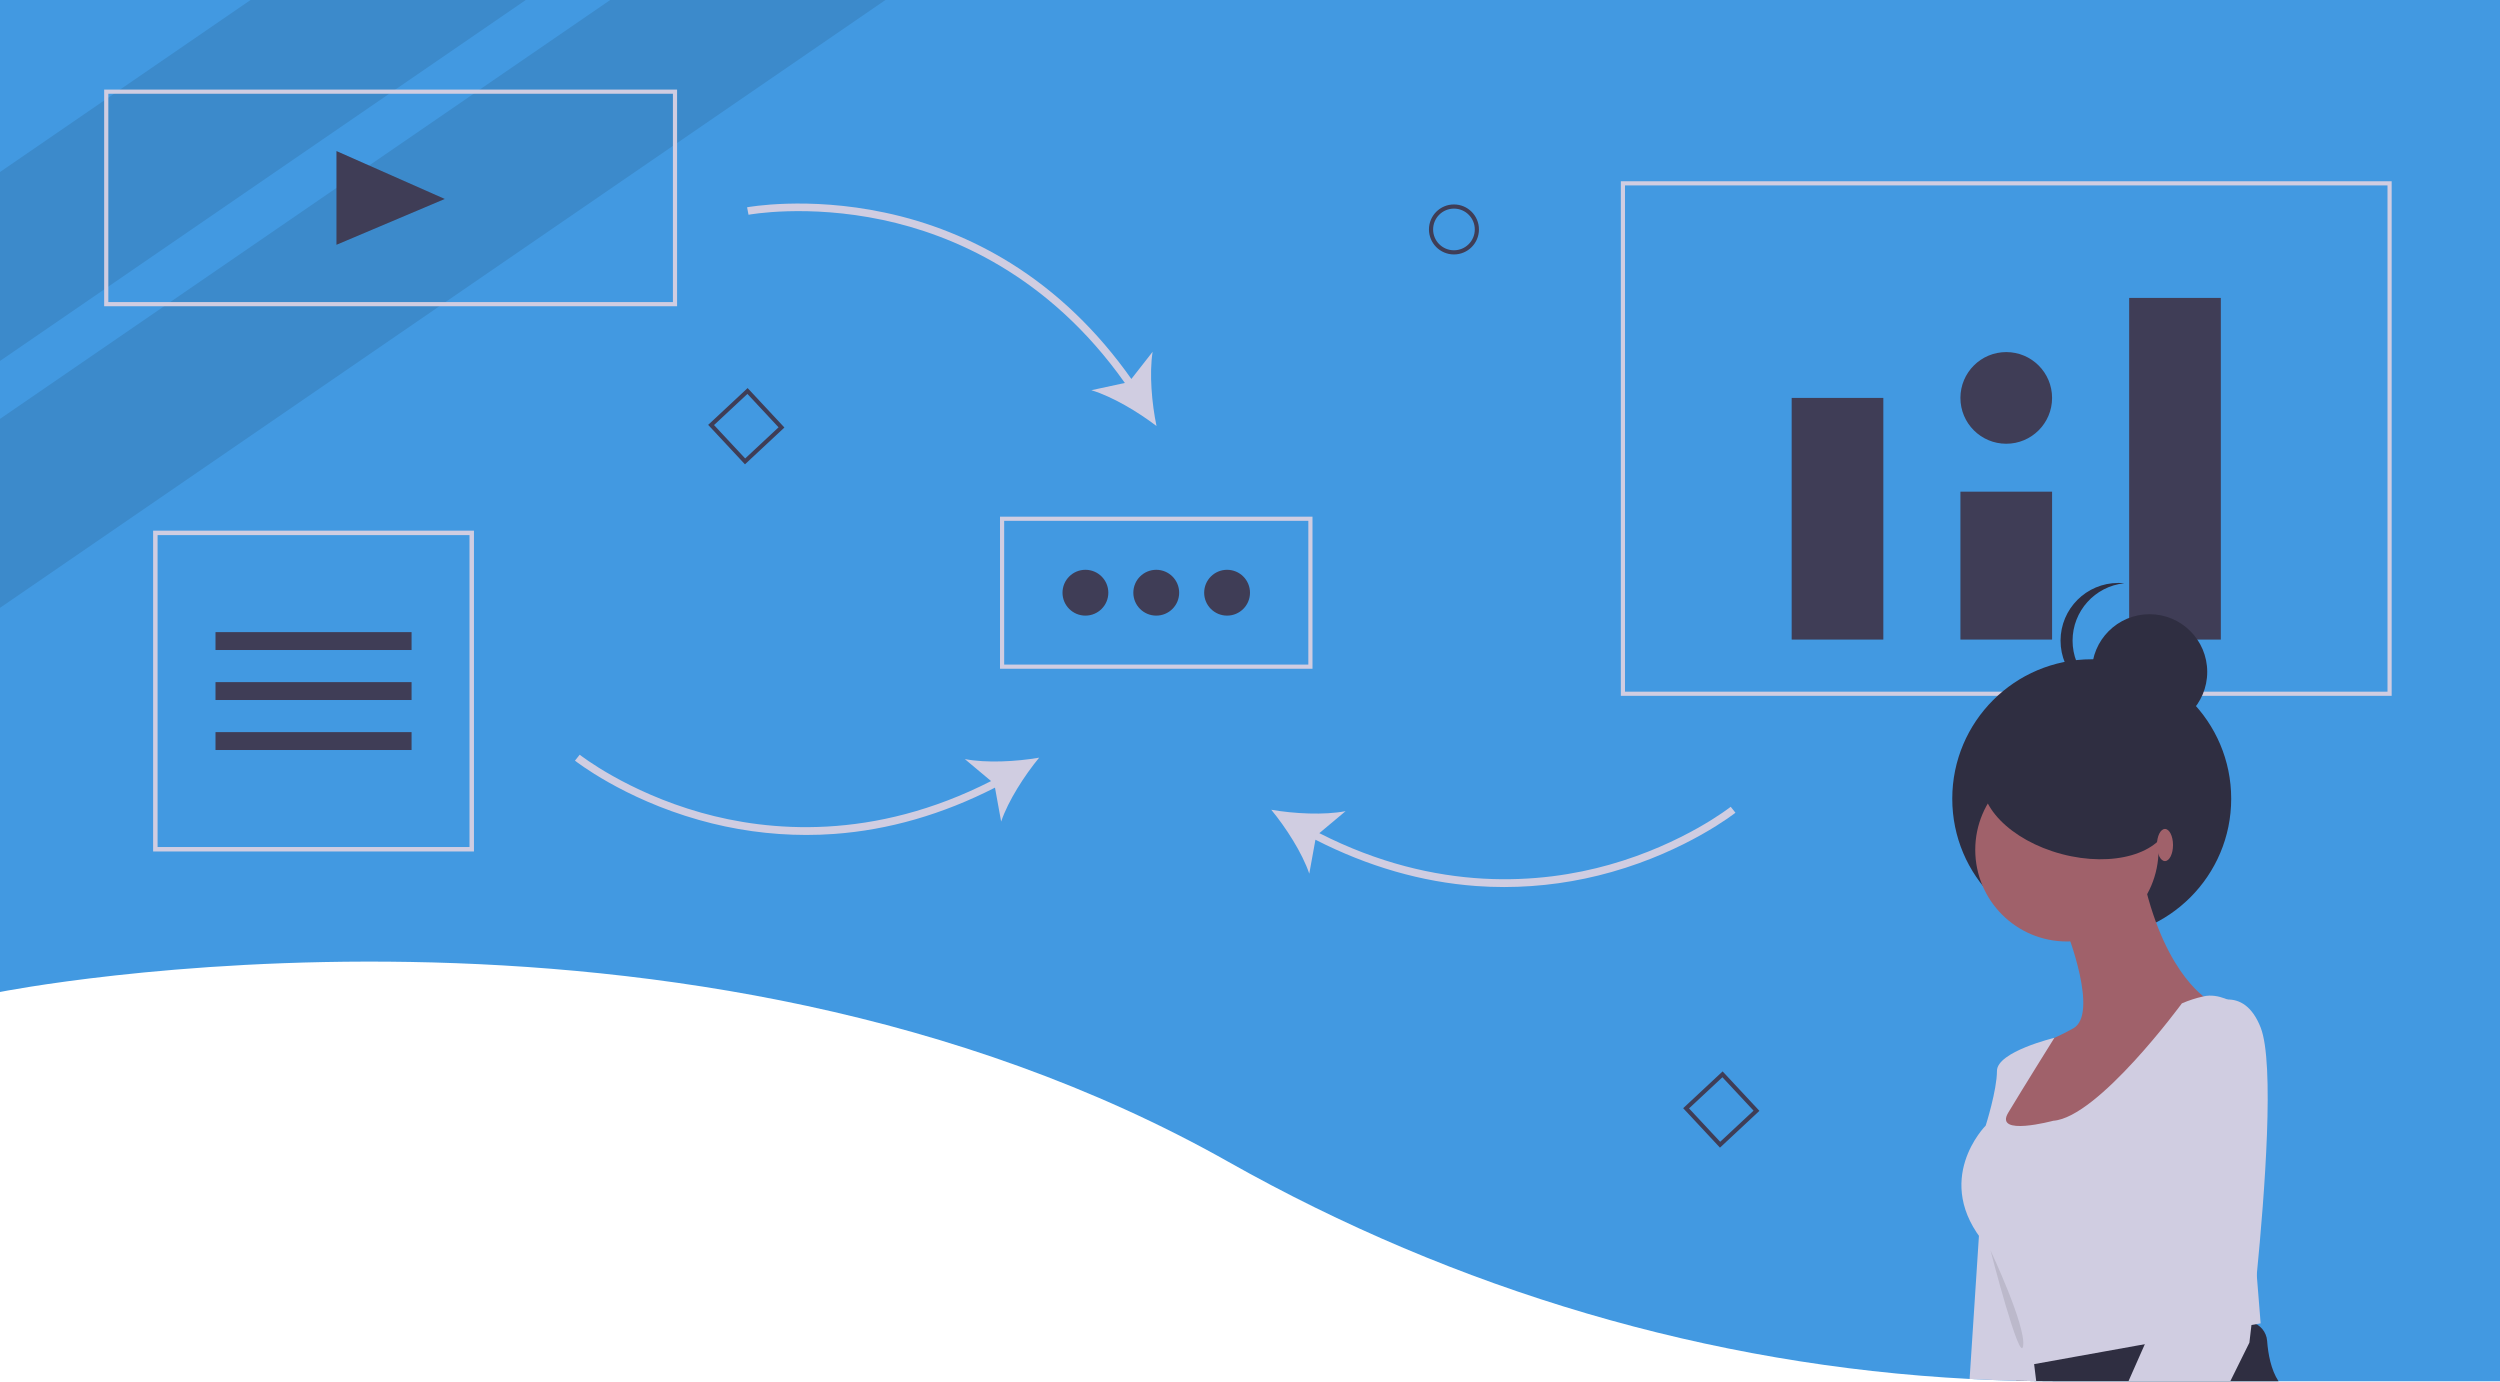
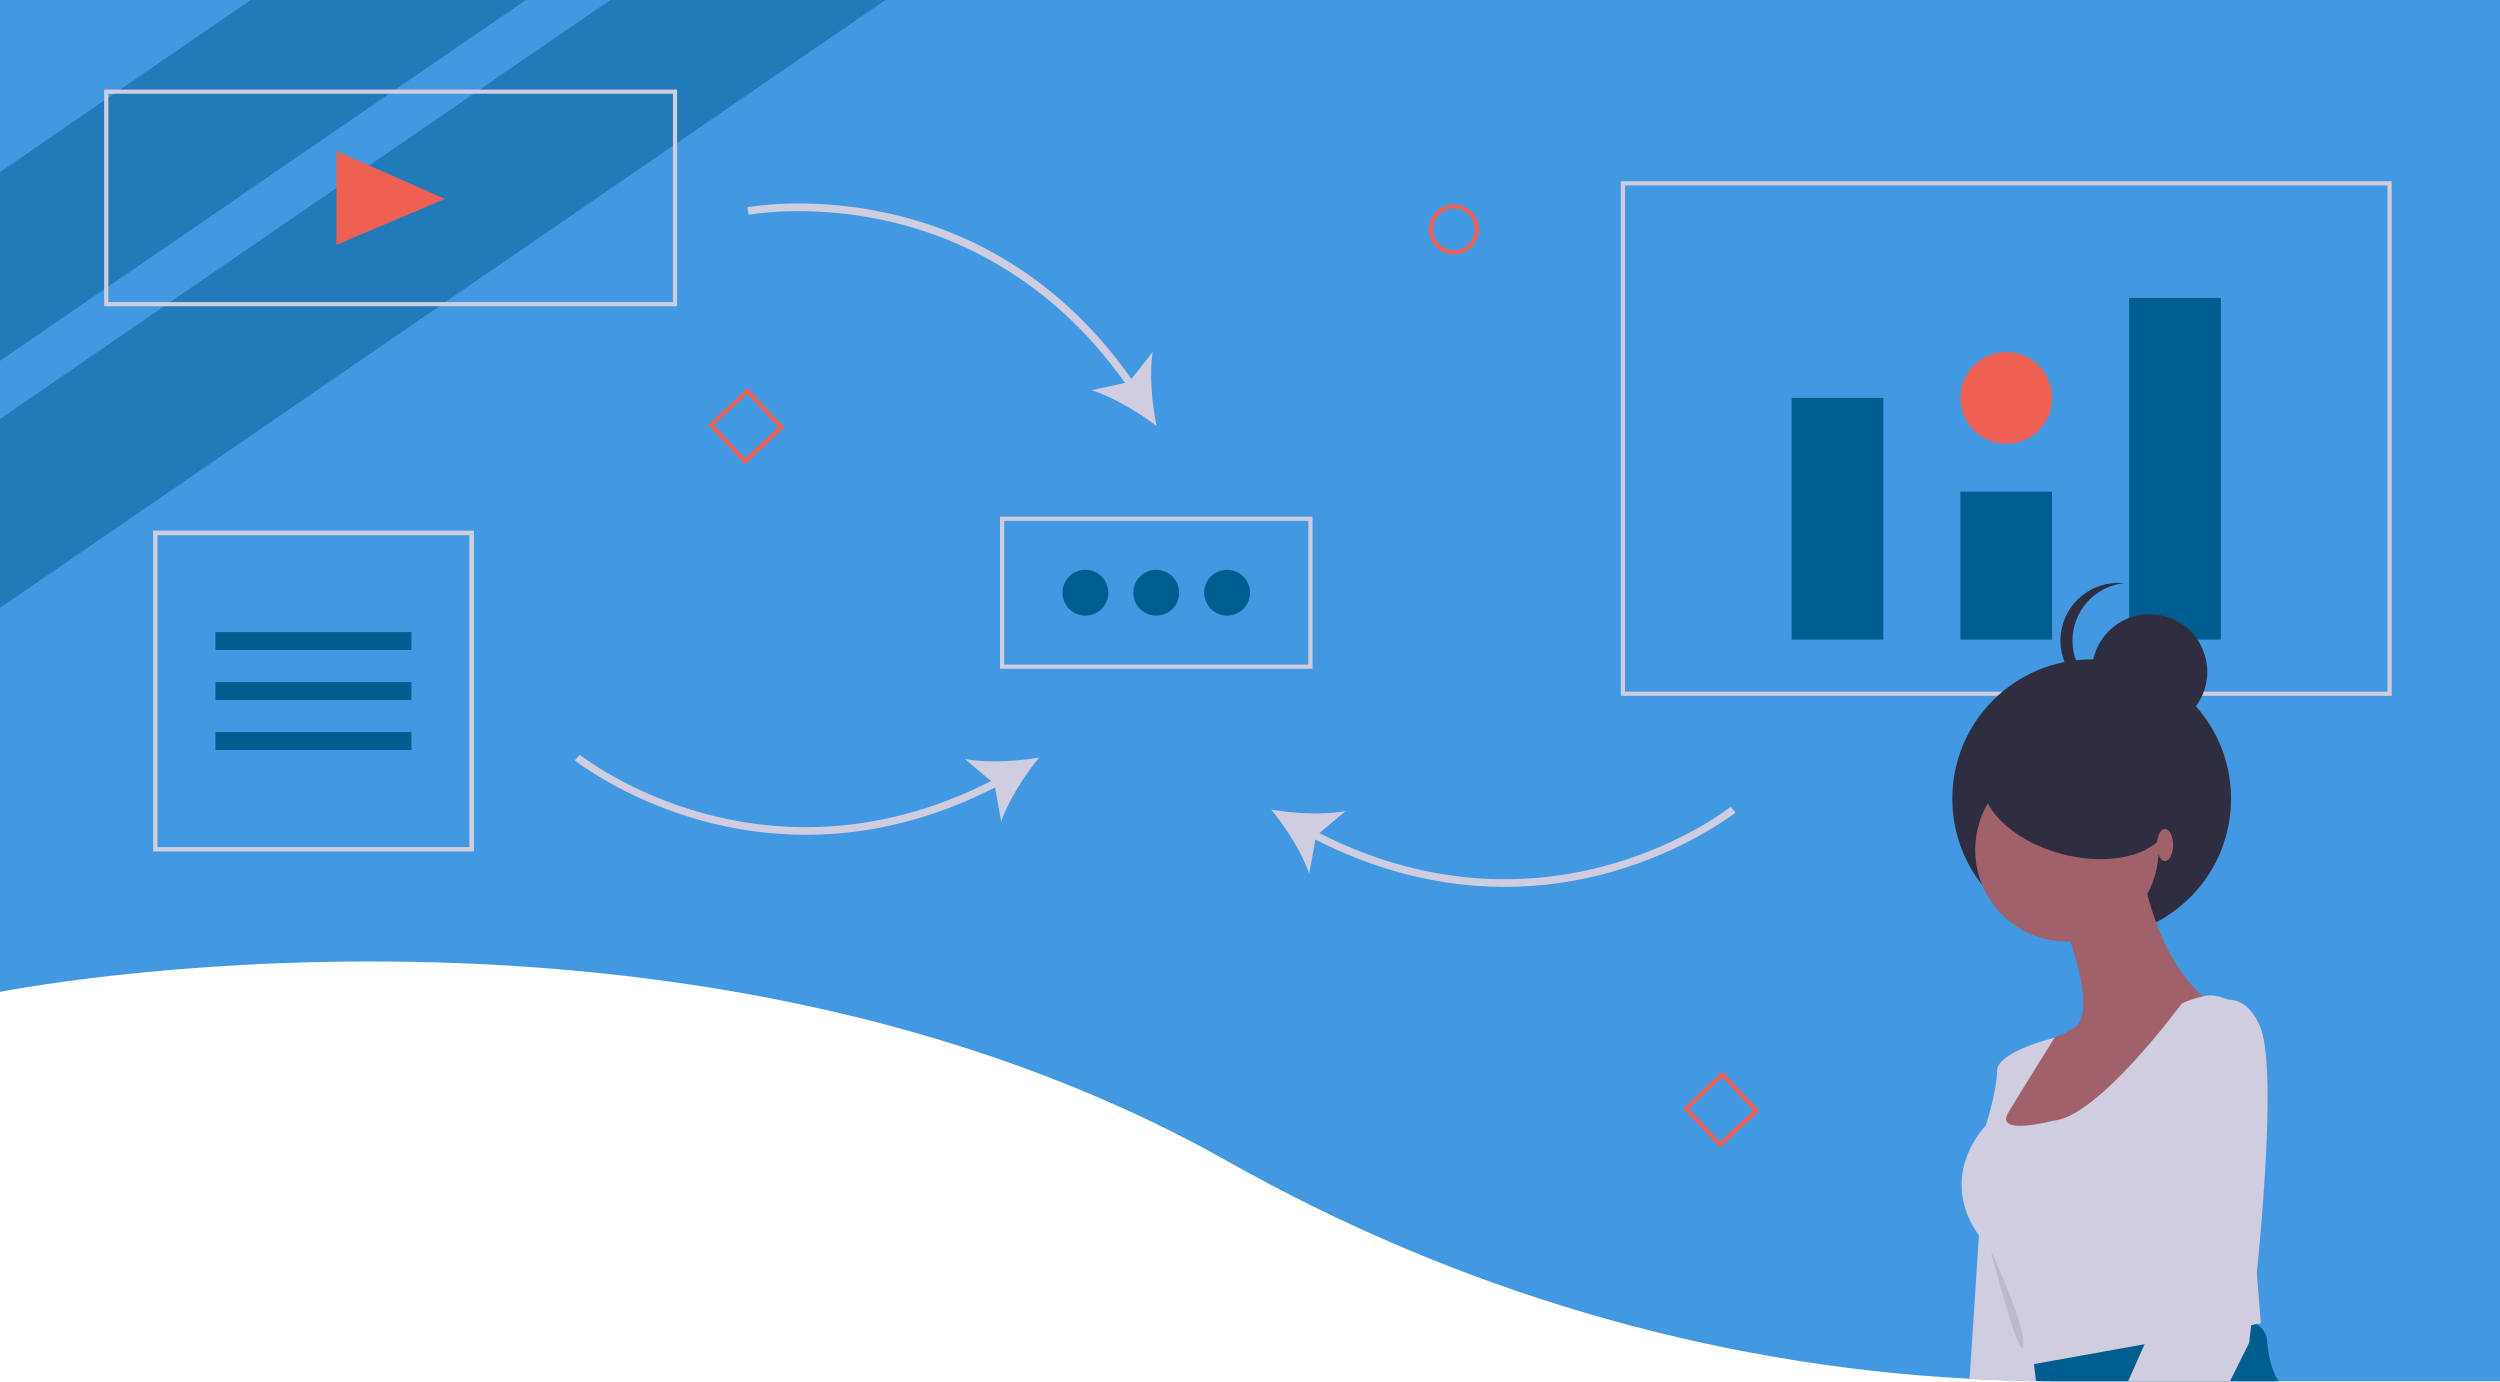
- <svg xmlns="http://www.w3.org/2000/svg" id="a7bd42df-0eaf-4f58-b315-9606670bfe25" data-name="Layer 1" width="1200" height="663" viewBox="0 0 1200 663">
-   <path d="M1200-.5v663H986.44q-4.53,0-9.06-.06l-2.16-.03q-3.675-.045-7.35-.15-11.25-.27-22.46-.86C820.5,654.92,698.87,618.79,589.56,557.14,328.79,410.05,0,475.65,0,475.65V-.5Z" transform="translate(0 0.5)" fill="#4299e1" />
-   <polygon points="252.36 0 188.27 44 117.04 92.9 109.4 98.15 51 138.24 0 173.25 0 82.56 23 66.77 27.89 63.41 51 47.55 56.16 44 120.26 0 252.36 0" opacity="0.1" />
-   <polygon points="425 0 324 69.34 227.04 135.9 219.4 141.15 212.33 146 0 291.76 0 201.06 80.22 146 133 109.77 137.89 106.41 228.8 44 292.9 0 425 0" opacity="0.1" />
-   <path d="M1148,333.5H778V86.5h370Zm-368-2h366V88.5H780Z" transform="translate(0 0.5)" fill="#d0cde1" />
-   <rect x="860" y="191" width="44" height="116" fill="#3f3d56" />
-   <rect x="941" y="236" width="44" height="71" fill="#3f3d56" />
-   <rect x="1022" y="143" width="44" height="164" fill="#3f3d56" />
-   <circle cx="963" cy="191" r="22" fill="#3f3d56" />
-   <path d="M325,146.5H50V42.5H325Zm-273-2H323V44.5H52Z" transform="translate(0 0.5)" fill="#d0cde1" />
-   <path d="M630,320.5H480v-73H630Zm-148-2H628v-69H482Z" transform="translate(0 0.5)" fill="#d0cde1" />
-   <polygon points="161.5 72.5 213.5 95.5 161.5 117.5 161.5 72.5" fill="#3f3d56" />
-   <circle cx="521" cy="284.5" r="11" fill="#3f3d56" />
-   <circle cx="555" cy="284.5" r="11" fill="#3f3d56" />
-   <circle cx="589" cy="284.5" r="11" fill="#3f3d56" />
-   <path d="M553.257,168.361l-10.198,13.043c-16.26-23.07-35.729-41.771-57.928-55.594a188.158,188.158,0,0,0-60.647-24.309C387.449,93.645,358.886,98.945,358.602,98.999l.686,3.584c.277-.053,28.115-5.217,64.438,2.489,32.899,6.98,79.478,26.265,116.212,78.248l-16.083,3.479c10.121,3.06,22.509,10.468,31.272,17.204C552.876,193.183,551.604,178.805,553.257,168.361Z" transform="translate(0 0.5)" fill="#d0cde1" />
-   <path d="M830.743,386.757c-.221.176-22.564,17.77-58.336,27.841-32.334,9.105-82.482,13.687-139.129-15.183l12.611-10.564c-10.382,2.004-24.794,1.216-35.684-.668,7.028,8.531,14.848,20.663,18.248,30.675l2.954-16.295c25.132,12.846,51.068,20.332,77.15,22.229q6.711.489,13.439.488a189.386,189.386,0,0,0,51.552-7.212c36.434-10.289,59.244-28.279,59.47-28.459Z" transform="translate(0 0.5)" fill="#d0cde1" />
-   <path d="M278.257,361.757c.221.176,22.564,17.77,58.336,27.841,32.334,9.105,82.482,13.687,139.129-15.183l-12.611-10.564c10.382,2.004,24.794,1.216,35.684-.668-7.028,8.531-14.848,20.663-18.248,30.675l-2.954-16.295c-25.132,12.846-51.068,20.332-77.15,22.229q-6.711.489-13.439.488a189.386,189.386,0,0,1-51.552-7.212c-36.434-10.289-59.244-28.279-59.47-28.459Z" transform="translate(0 0.5)" fill="#d0cde1" />
-   <path d="M227.5,408.211h-154v-154h154ZM75.639,406.073H225.361V256.35H75.639Z" transform="translate(0 0.5)" fill="#d0cde1" />
-   <rect x="103.444" y="303.419" width="94.111" height="8.584" fill="#3f3d56" />
-   <rect x="103.444" y="327.419" width="94.111" height="8.584" fill="#3f3d56" />
-   <rect x="103.444" y="351.419" width="94.111" height="8.584" fill="#3f3d56" />
-   <path d="M685.896,109.635a12,12,0,1,1,12,12A12.013,12.013,0,0,1,685.896,109.635Zm2,0a10,10,0,1,0,10-10A10.011,10.011,0,0,0,687.896,109.635Z" transform="translate(0 0.5)" fill="#3f3d56" />
-   <path d="M825.581,550.372,807.917,531.434l18.938-17.664L844.519,532.708ZM810.733,531.532l14.946,16.024L841.704,532.61l-14.946-16.024Z" transform="translate(0 0.5)" fill="#3f3d56" />
-   <path d="M357.581,222.372,339.917,203.434l18.938-17.664L376.519,204.708ZM342.733,203.532l14.946,16.024L373.704,204.61l-14.946-16.024Z" transform="translate(0 0.5)" fill="#3f3d56" />
-   <circle cx="1004.032" cy="383.394" r="66.944" fill="#2f2e41" />
-   <path d="M1093.68,662.5H986.44q-4.53,0-9.06-.06l-2.16-.03q-3.675-.045-7.35-.15l-2.38-9.41,4.76-.81,5.72-.97,54.88-9.32,45.7-7.76a9.828,9.828,0,0,1,4.3.21,10.007,10.007,0,0,1,7.37,8.92C1088.68,649.35,1090.06,656.96,1093.68,662.5Z" transform="translate(0 0.5)" fill="#2f2e41" />
-   <circle cx="992.111" cy="407.925" r="43.99" fill="#a0616a" />
-   <path d="M992.111,446.784s15.435,39.359,3.087,46.305-18.522,7.718-18.522,7.718L963.556,523.188l-7.718,23.153,61.74,2.315,43.218-68.686s-20.837-10.805-31.642-57.11Z" transform="translate(0 0.5)" fill="#a0616a" />
-   <path d="M1072.76,481.127s-7.85-5.158-15.116-3.351a56.17,56.17,0,0,0-10.352,3.351s-40.131,54.795-61.74,56.338c0,0-28.555,7.718-21.609-3.859s22.165-35.942,22.165-35.942-27.567,6.615-27.567,15.876-5.402,26.24-5.402,26.24-26.24,26.24,0,57.11,16.207,58.653,16.207,58.653l115.763-20.837Z" transform="translate(0 0.5)" fill="#d0cde1" />
-   <path d="M967.87,662.26q-11.25-.27-22.46-.86l4.48-68.68.93-14.35,20.84,39.36s1.86,13.75,4.31,33.34c.14,1.05.27,2.11.41,3.2.32,2.64.66,5.37,1,8.17l-2.16-.03Q971.545,662.365,967.87,662.26Z" transform="translate(0 0.5)" fill="#d0cde1" />
-   <circle cx="1031.769" cy="322.519" r="27.701" fill="#2f2e41" />
-   <path d="M994.835,307.014a27.704,27.704,0,0,1,24.816-27.551,28.007,28.007,0,0,0-2.886-.15,27.701,27.701,0,0,0,0,55.402,28.007,28.007,0,0,0,2.886-.15A27.704,27.704,0,0,1,994.835,307.014Z" transform="translate(0 0.5)" fill="#2f2e41" />
-   <ellipse cx="996.693" cy="382.667" rx="27.701" ry="46.168" transform="translate(370.8887 1248.152) rotate(-75.11841)" fill="#2f2e41" />
-   <path d="M1083.24,611.41c-.9,9.18-1.75,17.08-2.39,22.79-.06.45-.1.88-.15,1.3-.61,5.35-.99,8.47-.99,8.47L1070.54,662.5H1021.66c2.82-6.44,5.48-12.45,7.86-17.79.46-1.01.9-2,1.33-2.96,5.35-11.87,9.11-19.79,9.88-20.55,3.09-3.09,12.74-135.44,12.74-135.44s7.48-6.41,15.68-6.5h.01c5.73-.07,11.82,2.96,15.95,13.44C1091.85,509.82,1087.09,572.31,1083.24,611.41Z" transform="translate(0 0.5)" fill="#d0cde1" />
-   <path d="M955.459,599.732s17.031,36.114,15.651,45.77S955.459,599.732,955.459,599.732Z" transform="translate(0 0.5)" opacity="0.1" />
-   <ellipse cx="1039.188" cy="405.609" rx="3.859" ry="7.718" fill="#a0616a" />
+ <svg xmlns="http://www.w3.org/2000/svg" version="1.1" id="a7bd42df-0eaf-4f58-b315-9606670bfe25" x="0px" y="0px" viewBox="0 0 1200 663" style="enable-background:new 0 0 1200 663;" xml:space="preserve">
+   <style type="text/css">
+ 	.st0{fill:#4299E1;}
+ 	.st1{opacity:0.5;fill:#005D8F;enable-background:new    ;}
+ 	.st2{fill:#D0CDE1;}
+ 	.st3{fill:#005D8F;}
+ 	.st4{fill:#F06052;}
+ 	.st5{fill:#2F2E41;}
+ 	.st6{fill:#A0616A;}
+ 	.st7{opacity:0.1;enable-background:new    ;}
+ </style>
+   <path class="st0" d="M1200,0v663H986.4c-3,0-6,0-9.1-0.1l-2.2,0c-2.4,0-4.9-0.1-7.3-0.2c-7.5-0.2-15-0.5-22.5-0.9  c-124.9-6.5-246.5-42.6-355.9-104.3C328.8,410.5,0,476.1,0,476.1V0H1200z" />
+   <polygon class="st1" points="252.4,0 188.3,44 117,92.9 109.4,98.2 51,138.2 0,173.2 0,82.6 23,66.8 27.9,63.4 51,47.5 56.2,44   120.3,0 " />
+   <polygon class="st1" points="425,0 324,69.3 227,135.9 219.4,141.1 212.3,146 0,291.8 0,201.1 80.2,146 133,109.8 137.9,106.4   228.8,44 292.9,0 " />
+   <path class="st2" d="M1148,334H778V87h370V334z M780,332h366V89H780V332z" />
+   <rect x="860" y="191" class="st3" width="44" height="116" />
+   <rect x="941" y="236" class="st3" width="44" height="71" />
+   <rect x="1022" y="143" class="st3" width="44" height="164" />
+   <circle class="st4" cx="963" cy="191" r="22" />
+   <path class="st2" d="M325,147H50V43h275V147z M52,145h271V45H52V145z" />
+   <path class="st2" d="M630,321H480v-73h150V321z M482,319h146v-69H482V319z" />
+   <polygon class="st4" points="161.5,72.5 213.5,95.5 161.5,117.5 " />
+   <circle class="st3" cx="521" cy="284.5" r="11" />
+   <circle class="st3" cx="555" cy="284.5" r="11" />
+   <circle class="st3" cx="589" cy="284.5" r="11" />
+   <path class="st2" d="M553.3,168.9l-10.2,13c-16.3-23.1-35.7-41.8-57.9-55.6c-18.6-11.6-39.2-19.8-60.6-24.3  c-37-7.9-65.6-2.6-65.9-2.5l0.7,3.6c0.3-0.1,28.1-5.2,64.4,2.5c32.9,7,79.5,26.3,116.2,78.2l-16.1,3.5c10.1,3.1,22.5,10.5,31.3,17.2  C552.9,193.7,551.6,179.3,553.3,168.9z" />
+   <path class="st2" d="M830.7,387.3c-0.2,0.2-22.6,17.8-58.3,27.8c-32.3,9.1-82.5,13.7-139.1-15.2l12.6-10.6  c-10.4,2-24.8,1.2-35.7-0.7c7,8.5,14.8,20.7,18.2,30.7l3-16.3c25.1,12.8,51.1,20.3,77.2,22.2c4.5,0.3,9,0.5,13.4,0.5  c17.4,0,34.8-2.4,51.6-7.2c36.4-10.3,59.2-28.3,59.5-28.5L830.7,387.3z" />
+   <path class="st2" d="M278.3,362.3c0.2,0.2,22.6,17.8,58.3,27.8c32.3,9.1,82.5,13.7,139.1-15.2l-12.6-10.6c10.4,2,24.8,1.2,35.7-0.7  c-7,8.5-14.8,20.7-18.2,30.7l-3-16.3c-25.1,12.8-51.1,20.3-77.2,22.2c-4.5,0.3-9,0.5-13.4,0.5c-17.4,0-34.8-2.4-51.6-7.2  c-36.4-10.3-59.2-28.3-59.5-28.5L278.3,362.3z" />
+   <path class="st2" d="M227.5,408.7h-154v-154h154V408.7z M75.6,406.6h149.7V256.9H75.6V406.6z" />
+   <rect x="103.4" y="303.4" class="st3" width="94.1" height="8.6" />
+   <rect x="103.4" y="327.4" class="st3" width="94.1" height="8.6" />
+   <rect x="103.4" y="351.4" class="st3" width="94.1" height="8.6" />
+   <path class="st4" d="M685.9,110.1c0-6.6,5.4-12,12-12s12,5.4,12,12s-5.4,12-12,12C691.3,122.1,685.9,116.8,685.9,110.1z   M687.9,110.1c0,5.5,4.5,10,10,10s10-4.5,10-10s-4.5-10-10-10C692.4,100.1,687.9,104.6,687.9,110.1z" />
+   <path class="st4" d="M825.6,550.9l-17.7-18.9l18.9-17.7l17.7,18.9L825.6,550.9z M810.7,532l14.9,16l16-14.9l-14.9-16L810.7,532z" />
+   <path class="st4" d="M357.6,222.9l-17.7-18.9l18.9-17.7l17.7,18.9L357.6,222.9z M342.7,204l14.9,16l16-14.9l-14.9-16L342.7,204z" />
+   <circle class="st5" cx="1004" cy="383.4" r="66.9" />
+   <path class="st3" d="M1093.7,663H986.4c-3,0-6,0-9.1-0.1l-2.2,0c-2.4,0-4.9-0.1-7.3-0.2l-2.4-9.4l4.8-0.8l5.7-1l54.9-9.3l45.7-7.8  c1.4-0.2,2.9-0.2,4.3,0.2c4.1,1.1,7.1,4.7,7.4,8.9C1088.7,649.8,1090.1,657.5,1093.7,663z" />
+   <ellipse transform="matrix(0.1602 -0.9871 0.9871 0.1602 430.5355 1321.883)" class="st6" cx="992.1" cy="407.9" rx="44" ry="44" />
+   <path class="st6" d="M992.1,447.3c0,0,15.4,39.4,3.1,46.3s-18.5,7.7-18.5,7.7l-13.1,22.4l-7.7,23.2l61.7,2.3l43.2-68.7  c0,0-20.8-10.8-31.6-57.1L992.1,447.3z" />
+   <path class="st2" d="M1072.8,481.6c0,0-7.9-5.2-15.1-3.4c-3.6,0.8-7,1.9-10.4,3.4c0,0-40.1,54.8-61.7,56.3c0,0-28.6,7.7-21.6-3.9  s22.2-35.9,22.2-35.9s-27.6,6.6-27.6,15.9s-5.4,26.2-5.4,26.2s-26.2,26.2,0,57.1s16.2,58.7,16.2,58.7l115.8-20.8L1072.8,481.6z" />
+   <path class="st2" d="M967.9,662.8c-7.5-0.2-15-0.5-22.5-0.9l4.5-68.7l0.9-14.3l20.8,39.4c0,0,1.9,13.8,4.3,33.3  c0.1,1,0.3,2.1,0.4,3.2c0.3,2.6,0.7,5.4,1,8.2l-2.2,0C972.8,662.9,970.3,662.8,967.9,662.8z" />
+   <circle class="st5" cx="1031.8" cy="322.5" r="27.7" />
+   <path class="st5" d="M994.8,307.5c0-14.2,10.7-26.1,24.8-27.6c-1-0.1-1.9-0.1-2.9-0.1c-15.3,0-27.7,12.4-27.7,27.7  c0,15.3,12.4,27.7,27.7,27.7c1,0,1.9-0.1,2.9-0.1C1005.5,333.6,994.8,321.7,994.8,307.5z" />
+   <ellipse transform="matrix(0.2568 -0.9665 0.9665 0.2568 370.4054 1248.024)" class="st5" cx="996.7" cy="383.2" rx="27.7" ry="46.2" />
+   <path class="st2" d="M1083.2,611.9c-0.9,9.2-1.8,17.1-2.4,22.8c-0.1,0.4-0.1,0.9-0.2,1.3c-0.6,5.3-1,8.5-1,8.5l-9.2,18.5h-48.9  c2.8-6.4,5.5-12.5,7.9-17.8c0.5-1,0.9-2,1.3-3c5.3-11.9,9.1-19.8,9.9-20.5c3.1-3.1,12.7-135.4,12.7-135.4s7.5-6.4,15.7-6.5h0  c5.7-0.1,11.8,3,16,13.4C1091.8,510.3,1087.1,572.8,1083.2,611.9z" />
+   <path class="st7" d="M955.5,600.2c0,0,17,36.1,15.7,45.8S955.5,600.2,955.5,600.2z" />
+   <ellipse class="st6" cx="1039.2" cy="405.6" rx="3.9" ry="7.7" />
</svg>
